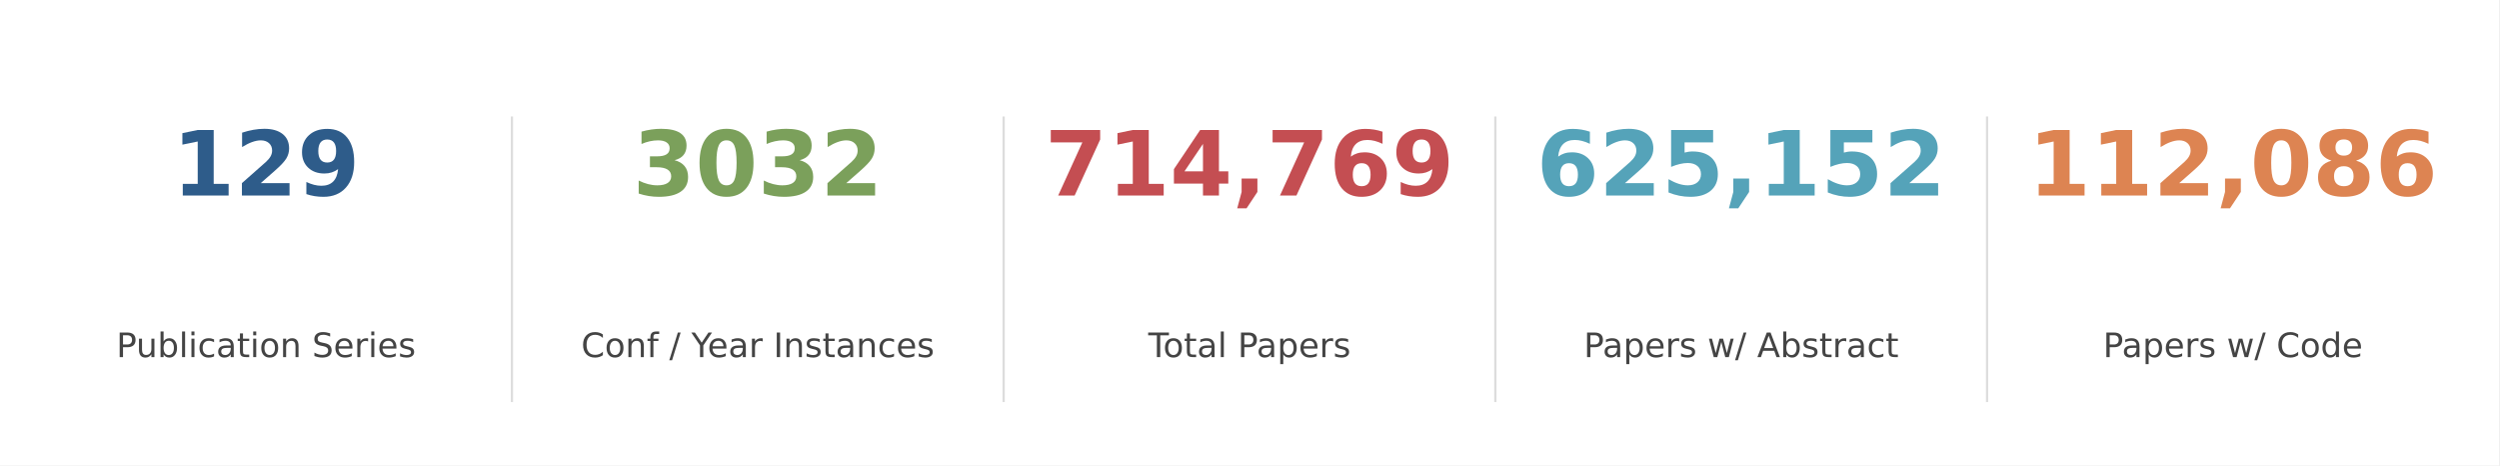
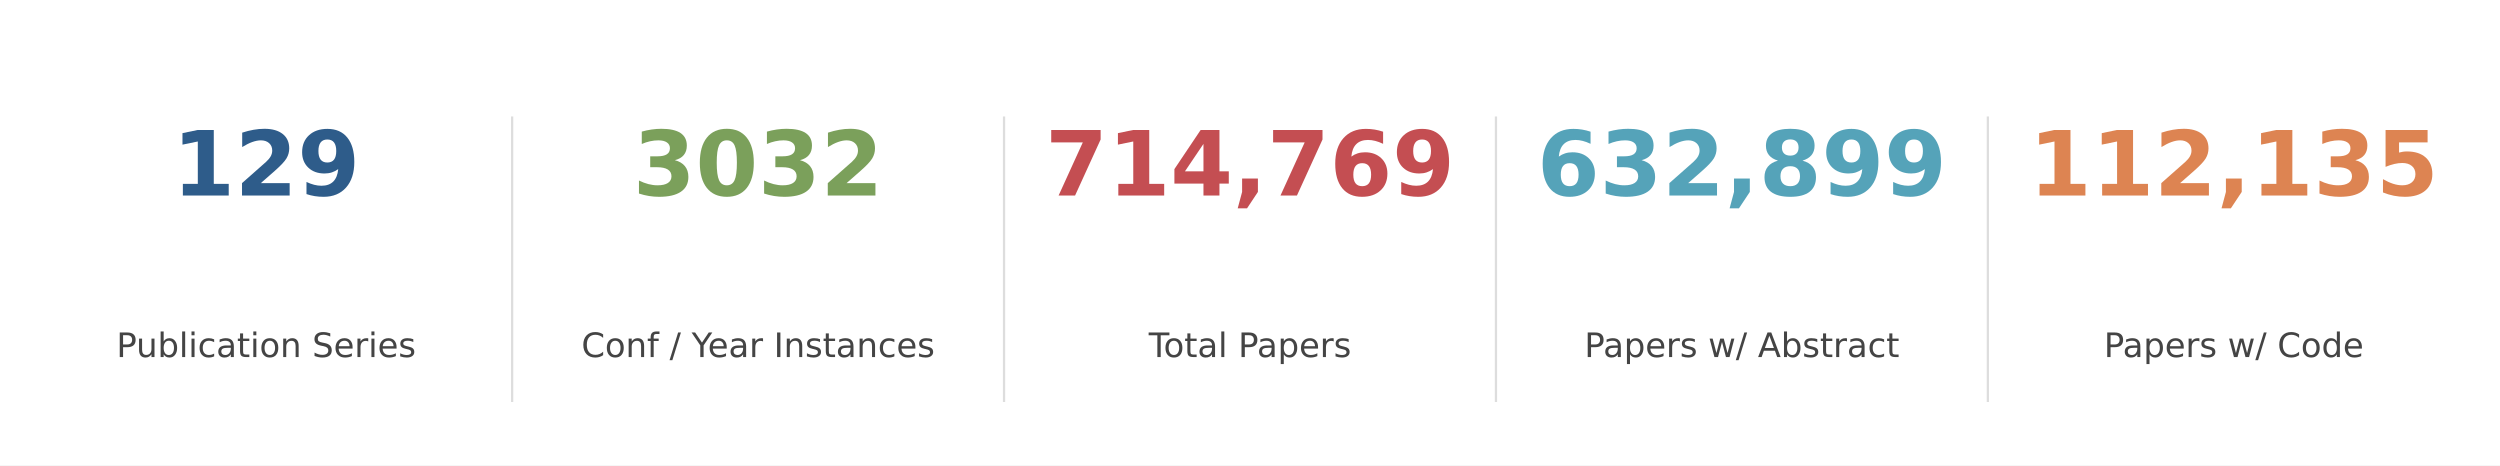
- <svg xmlns="http://www.w3.org/2000/svg" xmlns:xlink="http://www.w3.org/1999/xlink" width="889.515pt" height="165.6pt" viewBox="0 0 889.515 165.6" version="1.1">
+ <svg xmlns="http://www.w3.org/2000/svg" xmlns:xlink="http://www.w3.org/1999/xlink" width="889.605pt" height="165.6pt" viewBox="0 0 889.605 165.6" version="1.1">
  <defs>
    <style type="text/css">*{stroke-linejoin: round; stroke-linecap: butt}</style>
  </defs>
  <g id="figure_1">
    <g id="patch_1">
-       <path d="M 0 165.6  L 889.515 165.6  L 889.515 0  L 0 0  z " style="fill: #ffffff" />
+       <path d="M 0 165.6  L 889.605 165.6  L 889.605 0  L 0 0  z " style="fill: #ffffff" />
    </g>
    <g id="axes_1">
      <g id="line2d_1">
-         <path d="M 182.223 142.65  L 182.223 41.85  " clip-path="url(#pd6c1b2f75e)" style="fill: none; stroke: #dddddd; stroke-width: 0.8; stroke-linecap: square" />
+         <path d="M 182.241 142.65  L 182.241 41.85  " clip-path="url(#p0e68d2d110)" style="fill: none; stroke: #dddddd; stroke-width: 0.8; stroke-linecap: square" />
      </g>
      <g id="line2d_2">
-         <path d="M 357.246 142.65  L 357.246 41.85  " clip-path="url(#pd6c1b2f75e)" style="fill: none; stroke: #dddddd; stroke-width: 0.8; stroke-linecap: square" />
+         <path d="M 357.282 142.65  L 357.282 41.85  " clip-path="url(#p0e68d2d110)" style="fill: none; stroke: #dddddd; stroke-width: 0.8; stroke-linecap: square" />
      </g>
      <g id="line2d_3">
-         <path d="M 532.269 142.65  L 532.269 41.85  " clip-path="url(#pd6c1b2f75e)" style="fill: none; stroke: #dddddd; stroke-width: 0.8; stroke-linecap: square" />
+         <path d="M 532.323 142.65  L 532.323 41.85  " clip-path="url(#p0e68d2d110)" style="fill: none; stroke: #dddddd; stroke-width: 0.8; stroke-linecap: square" />
      </g>
      <g id="line2d_4">
-         <path d="M 707.292 142.65  L 707.292 41.85  " clip-path="url(#pd6c1b2f75e)" style="fill: none; stroke: #dddddd; stroke-width: 0.8; stroke-linecap: square" />
+         <path d="M 707.364 142.65  L 707.364 41.85  " clip-path="url(#p0e68d2d110)" style="fill: none; stroke: #dddddd; stroke-width: 0.8; stroke-linecap: square" />
      </g>
      <g id="text_1">
-         <g style="fill: #2e5c8a" transform="translate(61.314 69.58) scale(0.32 -0.32)">
+         <g style="fill: #2e5c8a" transform="translate(61.323 69.58) scale(0.32 -0.32)">
          <defs>
            <path id="DejaVuSans-Bold-31" d="M 750 831  L 1813 831  L 1813 3847  L 722 3622  L 722 4441  L 1806 4666  L 2950 4666  L 2950 831  L 4013 831  L 4013 0  L 750 0  L 750 831  z " transform="scale(0.015625)" />
            <path id="DejaVuSans-Bold-32" d="M 1844 884  L 3897 884  L 3897 0  L 506 0  L 506 884  L 2209 2388  Q 2438 2594 2547 2791  Q 2656 2988 2656 3200  Q 2656 3528 2436 3728  Q 2216 3928 1850 3928  Q 1569 3928 1234 3808  Q 900 3688 519 3450  L 519 4475  Q 925 4609 1322 4679  Q 1719 4750 2100 4750  Q 2938 4750 3402 4381  Q 3866 4013 3866 3353  Q 3866 2972 3669 2642  Q 3472 2313 2841 1759  L 1844 884  z " transform="scale(0.015625)" />
            <path id="DejaVuSans-Bold-39" d="M 641 103  L 641 966  Q 928 831 1190 764  Q 1453 697 1709 697  Q 2247 697 2547 995  Q 2847 1294 2900 1881  Q 2688 1725 2447 1647  Q 2206 1569 1925 1569  Q 1209 1569 770 1986  Q 331 2403 331 3084  Q 331 3838 820 4291  Q 1309 4744 2131 4744  Q 3044 4744 3544 4128  Q 4044 3513 4044 2388  Q 4044 1231 3459 570  Q 2875 -91 1856 -91  Q 1528 -91 1228 -42  Q 928 6 641 103  z M 2125 2350  Q 2441 2350 2600 2554  Q 2759 2759 2759 3169  Q 2759 3575 2600 3781  Q 2441 3988 2125 3988  Q 1809 3988 1650 3781  Q 1491 3575 1491 3169  Q 1491 2759 1650 2554  Q 1809 2350 2125 2350  z " transform="scale(0.015625)" />
          </defs>
          <use xlink:href="#DejaVuSans-Bold-31" />
          <use xlink:href="#DejaVuSans-Bold-32" transform="translate(69.58008 0)" />
          <use xlink:href="#DejaVuSans-Bold-39" transform="translate(139.1602 0)" />
        </g>
      </g>
      <g id="text_2">
-         <g style="fill: #444444" transform="translate(41.42587 127.0613) scale(0.12 -0.12)">
+         <g style="fill: #444444" transform="translate(41.43487 127.0613) scale(0.12 -0.12)">
          <defs>
            <path id="DejaVuSans-50" d="M 1259 4147  L 1259 2394  L 2053 2394  Q 2494 2394 2734 2622  Q 2975 2850 2975 3272  Q 2975 3691 2734 3919  Q 2494 4147 2053 4147  L 1259 4147  z M 628 4666  L 2053 4666  Q 2838 4666 3239 4311  Q 3641 3956 3641 3272  Q 3641 2581 3239 2228  Q 2838 1875 2053 1875  L 1259 1875  L 1259 0  L 628 0  L 628 4666  z " transform="scale(0.015625)" />
            <path id="DejaVuSans-75" d="M 544 1381  L 544 3500  L 1119 3500  L 1119 1403  Q 1119 906 1312 657  Q 1506 409 1894 409  Q 2359 409 2629 706  Q 2900 1003 2900 1516  L 2900 3500  L 3475 3500  L 3475 0  L 2900 0  L 2900 538  Q 2691 219 2414 64  Q 2138 -91 1772 -91  Q 1169 -91 856 284  Q 544 659 544 1381  z M 1991 3584  L 1991 3584  z " transform="scale(0.015625)" />
            <path id="DejaVuSans-62" d="M 3116 1747  Q 3116 2381 2855 2742  Q 2594 3103 2138 3103  Q 1681 3103 1420 2742  Q 1159 2381 1159 1747  Q 1159 1113 1420 752  Q 1681 391 2138 391  Q 2594 391 2855 752  Q 3116 1113 3116 1747  z M 1159 2969  Q 1341 3281 1617 3432  Q 1894 3584 2278 3584  Q 2916 3584 3314 3078  Q 3713 2572 3713 1747  Q 3713 922 3314 415  Q 2916 -91 2278 -91  Q 1894 -91 1617 61  Q 1341 213 1159 525  L 1159 0  L 581 0  L 581 4863  L 1159 4863  L 1159 2969  z " transform="scale(0.015625)" />
            <path id="DejaVuSans-6c" d="M 603 4863  L 1178 4863  L 1178 0  L 603 0  L 603 4863  z " transform="scale(0.015625)" />
            <path id="DejaVuSans-69" d="M 603 3500  L 1178 3500  L 1178 0  L 603 0  L 603 3500  z M 603 4863  L 1178 4863  L 1178 4134  L 603 4134  L 603 4863  z " transform="scale(0.015625)" />
            <path id="DejaVuSans-63" d="M 3122 3366  L 3122 2828  Q 2878 2963 2633 3030  Q 2388 3097 2138 3097  Q 1578 3097 1268 2742  Q 959 2388 959 1747  Q 959 1106 1268 751  Q 1578 397 2138 397  Q 2388 397 2633 464  Q 2878 531 3122 666  L 3122 134  Q 2881 22 2623 -34  Q 2366 -91 2075 -91  Q 1284 -91 818 406  Q 353 903 353 1747  Q 353 2603 823 3093  Q 1294 3584 2113 3584  Q 2378 3584 2631 3529  Q 2884 3475 3122 3366  z " transform="scale(0.015625)" />
            <path id="DejaVuSans-61" d="M 2194 1759  Q 1497 1759 1228 1600  Q 959 1441 959 1056  Q 959 750 1161 570  Q 1363 391 1709 391  Q 2188 391 2477 730  Q 2766 1069 2766 1631  L 2766 1759  L 2194 1759  z M 3341 1997  L 3341 0  L 2766 0  L 2766 531  Q 2569 213 2275 61  Q 1981 -91 1556 -91  Q 1019 -91 701 211  Q 384 513 384 1019  Q 384 1609 779 1909  Q 1175 2209 1959 2209  L 2766 2209  L 2766 2266  Q 2766 2663 2505 2880  Q 2244 3097 1772 3097  Q 1472 3097 1187 3025  Q 903 2953 641 2809  L 641 3341  Q 956 3463 1253 3523  Q 1550 3584 1831 3584  Q 2591 3584 2966 3190  Q 3341 2797 3341 1997  z " transform="scale(0.015625)" />
            <path id="DejaVuSans-74" d="M 1172 4494  L 1172 3500  L 2356 3500  L 2356 3053  L 1172 3053  L 1172 1153  Q 1172 725 1289 603  Q 1406 481 1766 481  L 2356 481  L 2356 0  L 1766 0  Q 1100 0 847 248  Q 594 497 594 1153  L 594 3053  L 172 3053  L 172 3500  L 594 3500  L 594 4494  L 1172 4494  z " transform="scale(0.015625)" />
            <path id="DejaVuSans-6f" d="M 1959 3097  Q 1497 3097 1228 2736  Q 959 2375 959 1747  Q 959 1119 1226 758  Q 1494 397 1959 397  Q 2419 397 2687 759  Q 2956 1122 2956 1747  Q 2956 2369 2687 2733  Q 2419 3097 1959 3097  z M 1959 3584  Q 2709 3584 3137 3096  Q 3566 2609 3566 1747  Q 3566 888 3137 398  Q 2709 -91 1959 -91  Q 1206 -91 779 398  Q 353 888 353 1747  Q 353 2609 779 3096  Q 1206 3584 1959 3584  z " transform="scale(0.015625)" />
            <path id="DejaVuSans-6e" d="M 3513 2113  L 3513 0  L 2938 0  L 2938 2094  Q 2938 2591 2744 2837  Q 2550 3084 2163 3084  Q 1697 3084 1428 2787  Q 1159 2491 1159 1978  L 1159 0  L 581 0  L 581 3500  L 1159 3500  L 1159 2956  Q 1366 3272 1645 3428  Q 1925 3584 2291 3584  Q 2894 3584 3203 3211  Q 3513 2838 3513 2113  z " transform="scale(0.015625)" />
            <path id="DejaVuSans-20" transform="scale(0.015625)" />
            <path id="DejaVuSans-53" d="M 3425 4513  L 3425 3897  Q 3066 4069 2747 4153  Q 2428 4238 2131 4238  Q 1616 4238 1336 4038  Q 1056 3838 1056 3469  Q 1056 3159 1242 3001  Q 1428 2844 1947 2747  L 2328 2669  Q 3034 2534 3370 2195  Q 3706 1856 3706 1288  Q 3706 609 3251 259  Q 2797 -91 1919 -91  Q 1588 -91 1214 -16  Q 841 59 441 206  L 441 856  Q 825 641 1194 531  Q 1563 422 1919 422  Q 2459 422 2753 634  Q 3047 847 3047 1241  Q 3047 1584 2836 1778  Q 2625 1972 2144 2069  L 1759 2144  Q 1053 2284 737 2584  Q 422 2884 422 3419  Q 422 4038 858 4394  Q 1294 4750 2059 4750  Q 2388 4750 2728 4690  Q 3069 4631 3425 4513  z " transform="scale(0.015625)" />
            <path id="DejaVuSans-65" d="M 3597 1894  L 3597 1613  L 953 1613  Q 991 1019 1311 708  Q 1631 397 2203 397  Q 2534 397 2845 478  Q 3156 559 3463 722  L 3463 178  Q 3153 47 2828 -22  Q 2503 -91 2169 -91  Q 1331 -91 842 396  Q 353 884 353 1716  Q 353 2575 817 3079  Q 1281 3584 2069 3584  Q 2775 3584 3186 3129  Q 3597 2675 3597 1894  z M 3022 2063  Q 3016 2534 2758 2815  Q 2500 3097 2075 3097  Q 1594 3097 1305 2825  Q 1016 2553 972 2059  L 3022 2063  z " transform="scale(0.015625)" />
            <path id="DejaVuSans-72" d="M 2631 2963  Q 2534 3019 2420 3045  Q 2306 3072 2169 3072  Q 1681 3072 1420 2755  Q 1159 2438 1159 1844  L 1159 0  L 581 0  L 581 3500  L 1159 3500  L 1159 2956  Q 1341 3275 1631 3429  Q 1922 3584 2338 3584  Q 2397 3584 2469 3576  Q 2541 3569 2628 3553  L 2631 2963  z " transform="scale(0.015625)" />
            <path id="DejaVuSans-73" d="M 2834 3397  L 2834 2853  Q 2591 2978 2328 3040  Q 2066 3103 1784 3103  Q 1356 3103 1142 2972  Q 928 2841 928 2578  Q 928 2378 1081 2264  Q 1234 2150 1697 2047  L 1894 2003  Q 2506 1872 2764 1633  Q 3022 1394 3022 966  Q 3022 478 2636 193  Q 2250 -91 1575 -91  Q 1294 -91 989 -36  Q 684 19 347 128  L 347 722  Q 666 556 975 473  Q 1284 391 1588 391  Q 1994 391 2212 530  Q 2431 669 2431 922  Q 2431 1156 2273 1281  Q 2116 1406 1581 1522  L 1381 1569  Q 847 1681 609 1914  Q 372 2147 372 2553  Q 372 3047 722 3315  Q 1072 3584 1716 3584  Q 2034 3584 2315 3537  Q 2597 3491 2834 3397  z " transform="scale(0.015625)" />
          </defs>
          <use xlink:href="#DejaVuSans-50" />
          <use xlink:href="#DejaVuSans-75" transform="translate(58.55273 0)" />
          <use xlink:href="#DejaVuSans-62" transform="translate(121.9316 0)" />
          <use xlink:href="#DejaVuSans-6c" transform="translate(185.4082 0)" />
          <use xlink:href="#DejaVuSans-69" transform="translate(213.1914 0)" />
          <use xlink:href="#DejaVuSans-63" transform="translate(240.9746 0)" />
          <use xlink:href="#DejaVuSans-61" transform="translate(295.9551 0)" />
          <use xlink:href="#DejaVuSans-74" transform="translate(357.2344 0)" />
          <use xlink:href="#DejaVuSans-69" transform="translate(396.4434 0)" />
          <use xlink:href="#DejaVuSans-6f" transform="translate(424.2266 0)" />
          <use xlink:href="#DejaVuSans-6e" transform="translate(485.4082 0)" />
          <use xlink:href="#DejaVuSans-20" transform="translate(548.7871 0)" />
          <use xlink:href="#DejaVuSans-53" transform="translate(580.5742 0)" />
          <use xlink:href="#DejaVuSans-65" transform="translate(644.0508 0)" />
          <use xlink:href="#DejaVuSans-72" transform="translate(705.5742 0)" />
          <use xlink:href="#DejaVuSans-69" transform="translate(746.6875 0)" />
          <use xlink:href="#DejaVuSans-65" transform="translate(774.4707 0)" />
          <use xlink:href="#DejaVuSans-73" transform="translate(835.9941 0)" />
        </g>
      </g>
      <g id="text_3">
-         <g style="fill: #7ba05b" transform="translate(225.2045 69.58) scale(0.32 -0.32)">
+         <g style="fill: #7ba05b" transform="translate(225.2315 69.58) scale(0.32 -0.32)">
          <defs>
            <path id="DejaVuSans-Bold-33" d="M 2981 2516  Q 3453 2394 3698 2092  Q 3944 1791 3944 1325  Q 3944 631 3412 270  Q 2881 -91 1863 -91  Q 1503 -91 1142 -33  Q 781 25 428 141  L 428 1069  Q 766 900 1098 814  Q 1431 728 1753 728  Q 2231 728 2486 893  Q 2741 1059 2741 1369  Q 2741 1688 2480 1852  Q 2219 2016 1709 2016  L 1228 2016  L 1228 2791  L 1734 2791  Q 2188 2791 2409 2933  Q 2631 3075 2631 3366  Q 2631 3634 2415 3781  Q 2200 3928 1806 3928  Q 1516 3928 1219 3862  Q 922 3797 628 3669  L 628 4550  Q 984 4650 1334 4700  Q 1684 4750 2022 4750  Q 2931 4750 3382 4451  Q 3834 4153 3834 3553  Q 3834 3144 3618 2883  Q 3403 2622 2981 2516  z " transform="scale(0.015625)" />
            <path id="DejaVuSans-Bold-30" d="M 2944 2338  Q 2944 3213 2780 3570  Q 2616 3928 2228 3928  Q 1841 3928 1675 3570  Q 1509 3213 1509 2338  Q 1509 1453 1675 1090  Q 1841 728 2228 728  Q 2613 728 2778 1090  Q 2944 1453 2944 2338  z M 4147 2328  Q 4147 1169 3647 539  Q 3147 -91 2228 -91  Q 1306 -91 806 539  Q 306 1169 306 2328  Q 306 3491 806 4120  Q 1306 4750 2228 4750  Q 3147 4750 3647 4120  Q 4147 3491 4147 2328  z " transform="scale(0.015625)" />
          </defs>
          <use xlink:href="#DejaVuSans-Bold-33" />
          <use xlink:href="#DejaVuSans-Bold-30" transform="translate(69.58008 0)" />
          <use xlink:href="#DejaVuSans-Bold-33" transform="translate(139.1602 0)" />
          <use xlink:href="#DejaVuSans-Bold-32" transform="translate(208.7402 0)" />
        </g>
      </g>
      <g id="text_4">
-         <g style="fill: #444444" transform="translate(206.8657 127.0613) scale(0.12 -0.12)">
+         <g style="fill: #444444" transform="translate(206.8928 127.0613) scale(0.12 -0.12)">
          <defs>
            <path id="DejaVuSans-43" d="M 4122 4306  L 4122 3641  Q 3803 3938 3442 4084  Q 3081 4231 2675 4231  Q 1875 4231 1450 3742  Q 1025 3253 1025 2328  Q 1025 1406 1450 917  Q 1875 428 2675 428  Q 3081 428 3442 575  Q 3803 722 4122 1019  L 4122 359  Q 3791 134 3420 21  Q 3050 -91 2638 -91  Q 1578 -91 968 557  Q 359 1206 359 2328  Q 359 3453 968 4101  Q 1578 4750 2638 4750  Q 3056 4750 3426 4639  Q 3797 4528 4122 4306  z " transform="scale(0.015625)" />
            <path id="DejaVuSans-66" d="M 2375 4863  L 2375 4384  L 1825 4384  Q 1516 4384 1395 4259  Q 1275 4134 1275 3809  L 1275 3500  L 2222 3500  L 2222 3053  L 1275 3053  L 1275 0  L 697 0  L 697 3053  L 147 3053  L 147 3500  L 697 3500  L 697 3744  Q 697 4328 969 4595  Q 1241 4863 1831 4863  L 2375 4863  z " transform="scale(0.015625)" />
            <path id="DejaVuSans-2f" d="M 1625 4666  L 2156 4666  L 531 -594  L 0 -594  L 1625 4666  z " transform="scale(0.015625)" />
            <path id="DejaVuSans-59" d="M -13 4666  L 666 4666  L 1959 2747  L 3244 4666  L 3922 4666  L 2272 2222  L 2272 0  L 1638 0  L 1638 2222  L -13 4666  z " transform="scale(0.015625)" />
            <path id="DejaVuSans-49" d="M 628 4666  L 1259 4666  L 1259 0  L 628 0  L 628 4666  z " transform="scale(0.015625)" />
          </defs>
          <use xlink:href="#DejaVuSans-43" />
          <use xlink:href="#DejaVuSans-6f" transform="translate(69.82422 0)" />
          <use xlink:href="#DejaVuSans-6e" transform="translate(131.0059 0)" />
          <use xlink:href="#DejaVuSans-66" transform="translate(194.3848 0)" />
          <use xlink:href="#DejaVuSans-20" transform="translate(229.5898 0)" />
          <use xlink:href="#DejaVuSans-2f" transform="translate(261.377 0)" />
          <use xlink:href="#DejaVuSans-20" transform="translate(295.0684 0)" />
          <use xlink:href="#DejaVuSans-59" transform="translate(326.8555 0)" />
          <use xlink:href="#DejaVuSans-65" transform="translate(374.6895 0)" />
          <use xlink:href="#DejaVuSans-61" transform="translate(436.2129 0)" />
          <use xlink:href="#DejaVuSans-72" transform="translate(497.4922 0)" />
          <use xlink:href="#DejaVuSans-20" transform="translate(538.6055 0)" />
          <use xlink:href="#DejaVuSans-49" transform="translate(570.3926 0)" />
          <use xlink:href="#DejaVuSans-6e" transform="translate(599.8848 0)" />
          <use xlink:href="#DejaVuSans-73" transform="translate(663.2637 0)" />
          <use xlink:href="#DejaVuSans-74" transform="translate(715.3633 0)" />
          <use xlink:href="#DejaVuSans-61" transform="translate(754.5723 0)" />
          <use xlink:href="#DejaVuSans-6e" transform="translate(815.8516 0)" />
          <use xlink:href="#DejaVuSans-63" transform="translate(879.2305 0)" />
          <use xlink:href="#DejaVuSans-65" transform="translate(934.2109 0)" />
          <use xlink:href="#DejaVuSans-73" transform="translate(995.7344 0)" />
        </g>
      </g>
      <g id="text_5">
-         <g style="fill: #c44e52" transform="translate(371.885 69.58) scale(0.32 -0.32)">
+         <g style="fill: #c44e52" transform="translate(371.93 69.58) scale(0.32 -0.32)">
          <defs>
            <path id="DejaVuSans-Bold-37" d="M 428 4666  L 3944 4666  L 3944 3988  L 2125 0  L 953 0  L 2675 3781  L 428 3781  L 428 4666  z " transform="scale(0.015625)" />
            <path id="DejaVuSans-Bold-34" d="M 2356 3675  L 1038 1722  L 2356 1722  L 2356 3675  z M 2156 4666  L 3494 4666  L 3494 1722  L 4159 1722  L 4159 850  L 3494 850  L 3494 0  L 2356 0  L 2356 850  L 288 850  L 288 1881  L 2156 4666  z " transform="scale(0.015625)" />
            <path id="DejaVuSans-Bold-2c" d="M 653 1209  L 1778 1209  L 1778 256  L 1006 -909  L 341 -909  L 653 256  L 653 1209  z " transform="scale(0.015625)" />
            <path id="DejaVuSans-Bold-36" d="M 2316 2303  Q 2000 2303 1842 2098  Q 1684 1894 1684 1484  Q 1684 1075 1842 870  Q 2000 666 2316 666  Q 2634 666 2792 870  Q 2950 1075 2950 1484  Q 2950 1894 2792 2098  Q 2634 2303 2316 2303  z M 3803 4544  L 3803 3681  Q 3506 3822 3243 3889  Q 2981 3956 2731 3956  Q 2194 3956 1894 3657  Q 1594 3359 1544 2772  Q 1750 2925 1990 3001  Q 2231 3078 2516 3078  Q 3231 3078 3670 2659  Q 4109 2241 4109 1563  Q 4109 813 3618 361  Q 3128 -91 2303 -91  Q 1394 -91 895 523  Q 397 1138 397 2266  Q 397 3422 980 4083  Q 1563 4744 2578 4744  Q 2900 4744 3203 4694  Q 3506 4644 3803 4544  z " transform="scale(0.015625)" />
          </defs>
          <use xlink:href="#DejaVuSans-Bold-37" />
          <use xlink:href="#DejaVuSans-Bold-31" transform="translate(69.58008 0)" />
          <use xlink:href="#DejaVuSans-Bold-34" transform="translate(139.1602 0)" />
          <use xlink:href="#DejaVuSans-Bold-2c" transform="translate(208.7402 0)" />
          <use xlink:href="#DejaVuSans-Bold-37" transform="translate(246.7285 0)" />
          <use xlink:href="#DejaVuSans-Bold-36" transform="translate(316.3086 0)" />
          <use xlink:href="#DejaVuSans-Bold-39" transform="translate(385.8887 0)" />
        </g>
      </g>
      <g id="text_6">
-         <g style="fill: #444444" transform="translate(408.7209 127.0613) scale(0.12 -0.12)">
+         <g style="fill: #444444" transform="translate(408.7659 127.0613) scale(0.12 -0.12)">
          <defs>
            <path id="DejaVuSans-54" d="M -19 4666  L 3928 4666  L 3928 4134  L 2272 4134  L 2272 0  L 1638 0  L 1638 4134  L -19 4134  L -19 4666  z " transform="scale(0.015625)" />
            <path id="DejaVuSans-70" d="M 1159 525  L 1159 -1331  L 581 -1331  L 581 3500  L 1159 3500  L 1159 2969  Q 1341 3281 1617 3432  Q 1894 3584 2278 3584  Q 2916 3584 3314 3078  Q 3713 2572 3713 1747  Q 3713 922 3314 415  Q 2916 -91 2278 -91  Q 1894 -91 1617 61  Q 1341 213 1159 525  z M 3116 1747  Q 3116 2381 2855 2742  Q 2594 3103 2138 3103  Q 1681 3103 1420 2742  Q 1159 2381 1159 1747  Q 1159 1113 1420 752  Q 1681 391 2138 391  Q 2594 391 2855 752  Q 3116 1113 3116 1747  z " transform="scale(0.015625)" />
          </defs>
          <use xlink:href="#DejaVuSans-54" />
          <use xlink:href="#DejaVuSans-6f" transform="translate(44.08398 0)" />
          <use xlink:href="#DejaVuSans-74" transform="translate(105.2656 0)" />
          <use xlink:href="#DejaVuSans-61" transform="translate(144.4746 0)" />
          <use xlink:href="#DejaVuSans-6c" transform="translate(205.7539 0)" />
          <use xlink:href="#DejaVuSans-20" transform="translate(233.5371 0)" />
          <use xlink:href="#DejaVuSans-50" transform="translate(265.3242 0)" />
          <use xlink:href="#DejaVuSans-61" transform="translate(321.127 0)" />
          <use xlink:href="#DejaVuSans-70" transform="translate(382.4062 0)" />
          <use xlink:href="#DejaVuSans-65" transform="translate(445.8828 0)" />
          <use xlink:href="#DejaVuSans-72" transform="translate(507.4062 0)" />
          <use xlink:href="#DejaVuSans-73" transform="translate(548.5195 0)" />
        </g>
      </g>
      <g id="text_7">
-         <g style="fill: #55a3b9" transform="translate(546.908 69.58) scale(0.32 -0.32)">
-           <defs>
-             <path id="DejaVuSans-Bold-35" d="M 678 4666  L 3669 4666  L 3669 3781  L 1638 3781  L 1638 3059  Q 1775 3097 1914 3117  Q 2053 3138 2203 3138  Q 3056 3138 3531 2711  Q 4006 2284 4006 1522  Q 4006 766 3489 337  Q 2972 -91 2053 -91  Q 1656 -91 1267 -14  Q 878 63 494 219  L 494 1166  Q 875 947 1217 837  Q 1559 728 1863 728  Q 2300 728 2551 942  Q 2803 1156 2803 1522  Q 2803 1891 2551 2103  Q 2300 2316 1863 2316  Q 1603 2316 1309 2248  Q 1016 2181 678 2041  L 678 4666  z " transform="scale(0.015625)" />
+         <g style="fill: #55a3b9" transform="translate(546.971 69.58) scale(0.32 -0.32)">
+           <defs>
+             <path id="DejaVuSans-Bold-38" d="M 2228 2088  Q 1891 2088 1709 1903  Q 1528 1719 1528 1375  Q 1528 1031 1709 848  Q 1891 666 2228 666  Q 2563 666 2741 848  Q 2919 1031 2919 1375  Q 2919 1722 2741 1905  Q 2563 2088 2228 2088  z M 1350 2484  Q 925 2613 709 2878  Q 494 3144 494 3541  Q 494 4131 934 4440  Q 1375 4750 2228 4750  Q 3075 4750 3515 4442  Q 3956 4134 3956 3541  Q 3956 3144 3739 2878  Q 3522 2613 3097 2484  Q 3572 2353 3814 2058  Q 4056 1763 4056 1313  Q 4056 619 3595 264  Q 3134 -91 2228 -91  Q 1319 -91 855 264  Q 391 619 391 1313  Q 391 1763 633 2058  Q 875 2353 1350 2484  z M 1631 3419  Q 1631 3141 1786 2991  Q 1941 2841 2228 2841  Q 2509 2841 2662 2991  Q 2816 3141 2816 3419  Q 2816 3697 2662 3845  Q 2509 3994 2228 3994  Q 1941 3994 1786 3844  Q 1631 3694 1631 3419  z " transform="scale(0.015625)" />
          </defs>
          <use xlink:href="#DejaVuSans-Bold-36" />
-           <use xlink:href="#DejaVuSans-Bold-32" transform="translate(69.58008 0)" />
-           <use xlink:href="#DejaVuSans-Bold-35" transform="translate(139.1602 0)" />
+           <use xlink:href="#DejaVuSans-Bold-33" transform="translate(69.58008 0)" />
+           <use xlink:href="#DejaVuSans-Bold-32" transform="translate(139.1602 0)" />
          <use xlink:href="#DejaVuSans-Bold-2c" transform="translate(208.7402 0)" />
-           <use xlink:href="#DejaVuSans-Bold-31" transform="translate(246.7285 0)" />
-           <use xlink:href="#DejaVuSans-Bold-35" transform="translate(316.3086 0)" />
-           <use xlink:href="#DejaVuSans-Bold-32" transform="translate(385.8887 0)" />
+           <use xlink:href="#DejaVuSans-Bold-38" transform="translate(246.7285 0)" />
+           <use xlink:href="#DejaVuSans-Bold-39" transform="translate(316.3086 0)" />
+           <use xlink:href="#DejaVuSans-Bold-39" transform="translate(385.8887 0)" />
        </g>
      </g>
      <g id="text_8">
-         <g style="fill: #444444" transform="translate(563.7349 127.0613) scale(0.12 -0.12)">
+         <g style="fill: #444444" transform="translate(563.7979 127.0613) scale(0.12 -0.12)">
          <defs>
            <path id="DejaVuSans-77" d="M 269 3500  L 844 3500  L 1563 769  L 2278 3500  L 2956 3500  L 3675 769  L 4391 3500  L 4966 3500  L 4050 0  L 3372 0  L 2619 2869  L 1863 0  L 1184 0  L 269 3500  z " transform="scale(0.015625)" />
            <path id="DejaVuSans-41" d="M 2188 4044  L 1331 1722  L 3047 1722  L 2188 4044  z M 1831 4666  L 2547 4666  L 4325 0  L 3669 0  L 3244 1197  L 1141 1197  L 716 0  L 50 0  L 1831 4666  z " transform="scale(0.015625)" />
          </defs>
          <use xlink:href="#DejaVuSans-50" />
          <use xlink:href="#DejaVuSans-61" transform="translate(55.80273 0)" />
          <use xlink:href="#DejaVuSans-70" transform="translate(117.082 0)" />
          <use xlink:href="#DejaVuSans-65" transform="translate(180.5586 0)" />
          <use xlink:href="#DejaVuSans-72" transform="translate(242.082 0)" />
          <use xlink:href="#DejaVuSans-73" transform="translate(283.1953 0)" />
          <use xlink:href="#DejaVuSans-20" transform="translate(335.2949 0)" />
          <use xlink:href="#DejaVuSans-77" transform="translate(367.082 0)" />
          <use xlink:href="#DejaVuSans-2f" transform="translate(448.8691 0)" />
          <use xlink:href="#DejaVuSans-20" transform="translate(482.5605 0)" />
          <use xlink:href="#DejaVuSans-41" transform="translate(514.3477 0)" />
          <use xlink:href="#DejaVuSans-62" transform="translate(582.7559 0)" />
          <use xlink:href="#DejaVuSans-73" transform="translate(646.2324 0)" />
          <use xlink:href="#DejaVuSans-74" transform="translate(698.332 0)" />
          <use xlink:href="#DejaVuSans-72" transform="translate(737.541 0)" />
          <use xlink:href="#DejaVuSans-61" transform="translate(778.6543 0)" />
          <use xlink:href="#DejaVuSans-63" transform="translate(839.9336 0)" />
          <use xlink:href="#DejaVuSans-74" transform="translate(894.9141 0)" />
        </g>
      </g>
      <g id="text_9">
-         <g style="fill: #dd8452" transform="translate(721.931 69.58) scale(0.32 -0.32)">
-           <defs>
-             <path id="DejaVuSans-Bold-38" d="M 2228 2088  Q 1891 2088 1709 1903  Q 1528 1719 1528 1375  Q 1528 1031 1709 848  Q 1891 666 2228 666  Q 2563 666 2741 848  Q 2919 1031 2919 1375  Q 2919 1722 2741 1905  Q 2563 2088 2228 2088  z M 1350 2484  Q 925 2613 709 2878  Q 494 3144 494 3541  Q 494 4131 934 4440  Q 1375 4750 2228 4750  Q 3075 4750 3515 4442  Q 3956 4134 3956 3541  Q 3956 3144 3739 2878  Q 3522 2613 3097 2484  Q 3572 2353 3814 2058  Q 4056 1763 4056 1313  Q 4056 619 3595 264  Q 3134 -91 2228 -91  Q 1319 -91 855 264  Q 391 619 391 1313  Q 391 1763 633 2058  Q 875 2353 1350 2484  z M 1631 3419  Q 1631 3141 1786 2991  Q 1941 2841 2228 2841  Q 2509 2841 2662 2991  Q 2816 3141 2816 3419  Q 2816 3697 2662 3845  Q 2509 3994 2228 3994  Q 1941 3994 1786 3844  Q 1631 3694 1631 3419  z " transform="scale(0.015625)" />
+         <g style="fill: #dd8452" transform="translate(722.012 69.58) scale(0.32 -0.32)">
+           <defs>
+             <path id="DejaVuSans-Bold-35" d="M 678 4666  L 3669 4666  L 3669 3781  L 1638 3781  L 1638 3059  Q 1775 3097 1914 3117  Q 2053 3138 2203 3138  Q 3056 3138 3531 2711  Q 4006 2284 4006 1522  Q 4006 766 3489 337  Q 2972 -91 2053 -91  Q 1656 -91 1267 -14  Q 878 63 494 219  L 494 1166  Q 875 947 1217 837  Q 1559 728 1863 728  Q 2300 728 2551 942  Q 2803 1156 2803 1522  Q 2803 1891 2551 2103  Q 2300 2316 1863 2316  Q 1603 2316 1309 2248  Q 1016 2181 678 2041  L 678 4666  z " transform="scale(0.015625)" />
          </defs>
          <use xlink:href="#DejaVuSans-Bold-31" />
          <use xlink:href="#DejaVuSans-Bold-31" transform="translate(69.58008 0)" />
          <use xlink:href="#DejaVuSans-Bold-32" transform="translate(139.1602 0)" />
          <use xlink:href="#DejaVuSans-Bold-2c" transform="translate(208.7402 0)" />
-           <use xlink:href="#DejaVuSans-Bold-30" transform="translate(246.7285 0)" />
-           <use xlink:href="#DejaVuSans-Bold-38" transform="translate(316.3086 0)" />
-           <use xlink:href="#DejaVuSans-Bold-36" transform="translate(385.8887 0)" />
+           <use xlink:href="#DejaVuSans-Bold-31" transform="translate(246.7285 0)" />
+           <use xlink:href="#DejaVuSans-Bold-33" transform="translate(316.3086 0)" />
+           <use xlink:href="#DejaVuSans-Bold-35" transform="translate(385.8887 0)" />
        </g>
      </g>
      <g id="text_10">
-         <g style="fill: #444444" transform="translate(748.5819 127.0613) scale(0.12 -0.12)">
+         <g style="fill: #444444" transform="translate(748.6629 127.0613) scale(0.12 -0.12)">
          <defs>
            <path id="DejaVuSans-64" d="M 2906 2969  L 2906 4863  L 3481 4863  L 3481 0  L 2906 0  L 2906 525  Q 2725 213 2448 61  Q 2172 -91 1784 -91  Q 1150 -91 751 415  Q 353 922 353 1747  Q 353 2572 751 3078  Q 1150 3584 1784 3584  Q 2172 3584 2448 3432  Q 2725 3281 2906 2969  z M 947 1747  Q 947 1113 1208 752  Q 1469 391 1925 391  Q 2381 391 2643 752  Q 2906 1113 2906 1747  Q 2906 2381 2643 2742  Q 2381 3103 1925 3103  Q 1469 3103 1208 2742  Q 947 2381 947 1747  z " transform="scale(0.015625)" />
          </defs>
          <use xlink:href="#DejaVuSans-50" />
          <use xlink:href="#DejaVuSans-61" transform="translate(55.80273 0)" />
          <use xlink:href="#DejaVuSans-70" transform="translate(117.082 0)" />
          <use xlink:href="#DejaVuSans-65" transform="translate(180.5586 0)" />
          <use xlink:href="#DejaVuSans-72" transform="translate(242.082 0)" />
          <use xlink:href="#DejaVuSans-73" transform="translate(283.1953 0)" />
          <use xlink:href="#DejaVuSans-20" transform="translate(335.2949 0)" />
          <use xlink:href="#DejaVuSans-77" transform="translate(367.082 0)" />
          <use xlink:href="#DejaVuSans-2f" transform="translate(448.8691 0)" />
          <use xlink:href="#DejaVuSans-20" transform="translate(482.5605 0)" />
          <use xlink:href="#DejaVuSans-43" transform="translate(514.3477 0)" />
          <use xlink:href="#DejaVuSans-6f" transform="translate(584.1719 0)" />
          <use xlink:href="#DejaVuSans-64" transform="translate(645.3535 0)" />
          <use xlink:href="#DejaVuSans-65" transform="translate(708.8301 0)" />
        </g>
      </g>
    </g>
  </g>
  <defs>
-     <clipPath id="pd6c1b2f75e">
-       <rect x="7.2" y="7.2" width="875.115" height="151.2" />
+     <clipPath id="p0e68d2d110">
+       <rect x="7.2" y="7.2" width="875.205" height="151.2" />
    </clipPath>
  </defs>
</svg>
